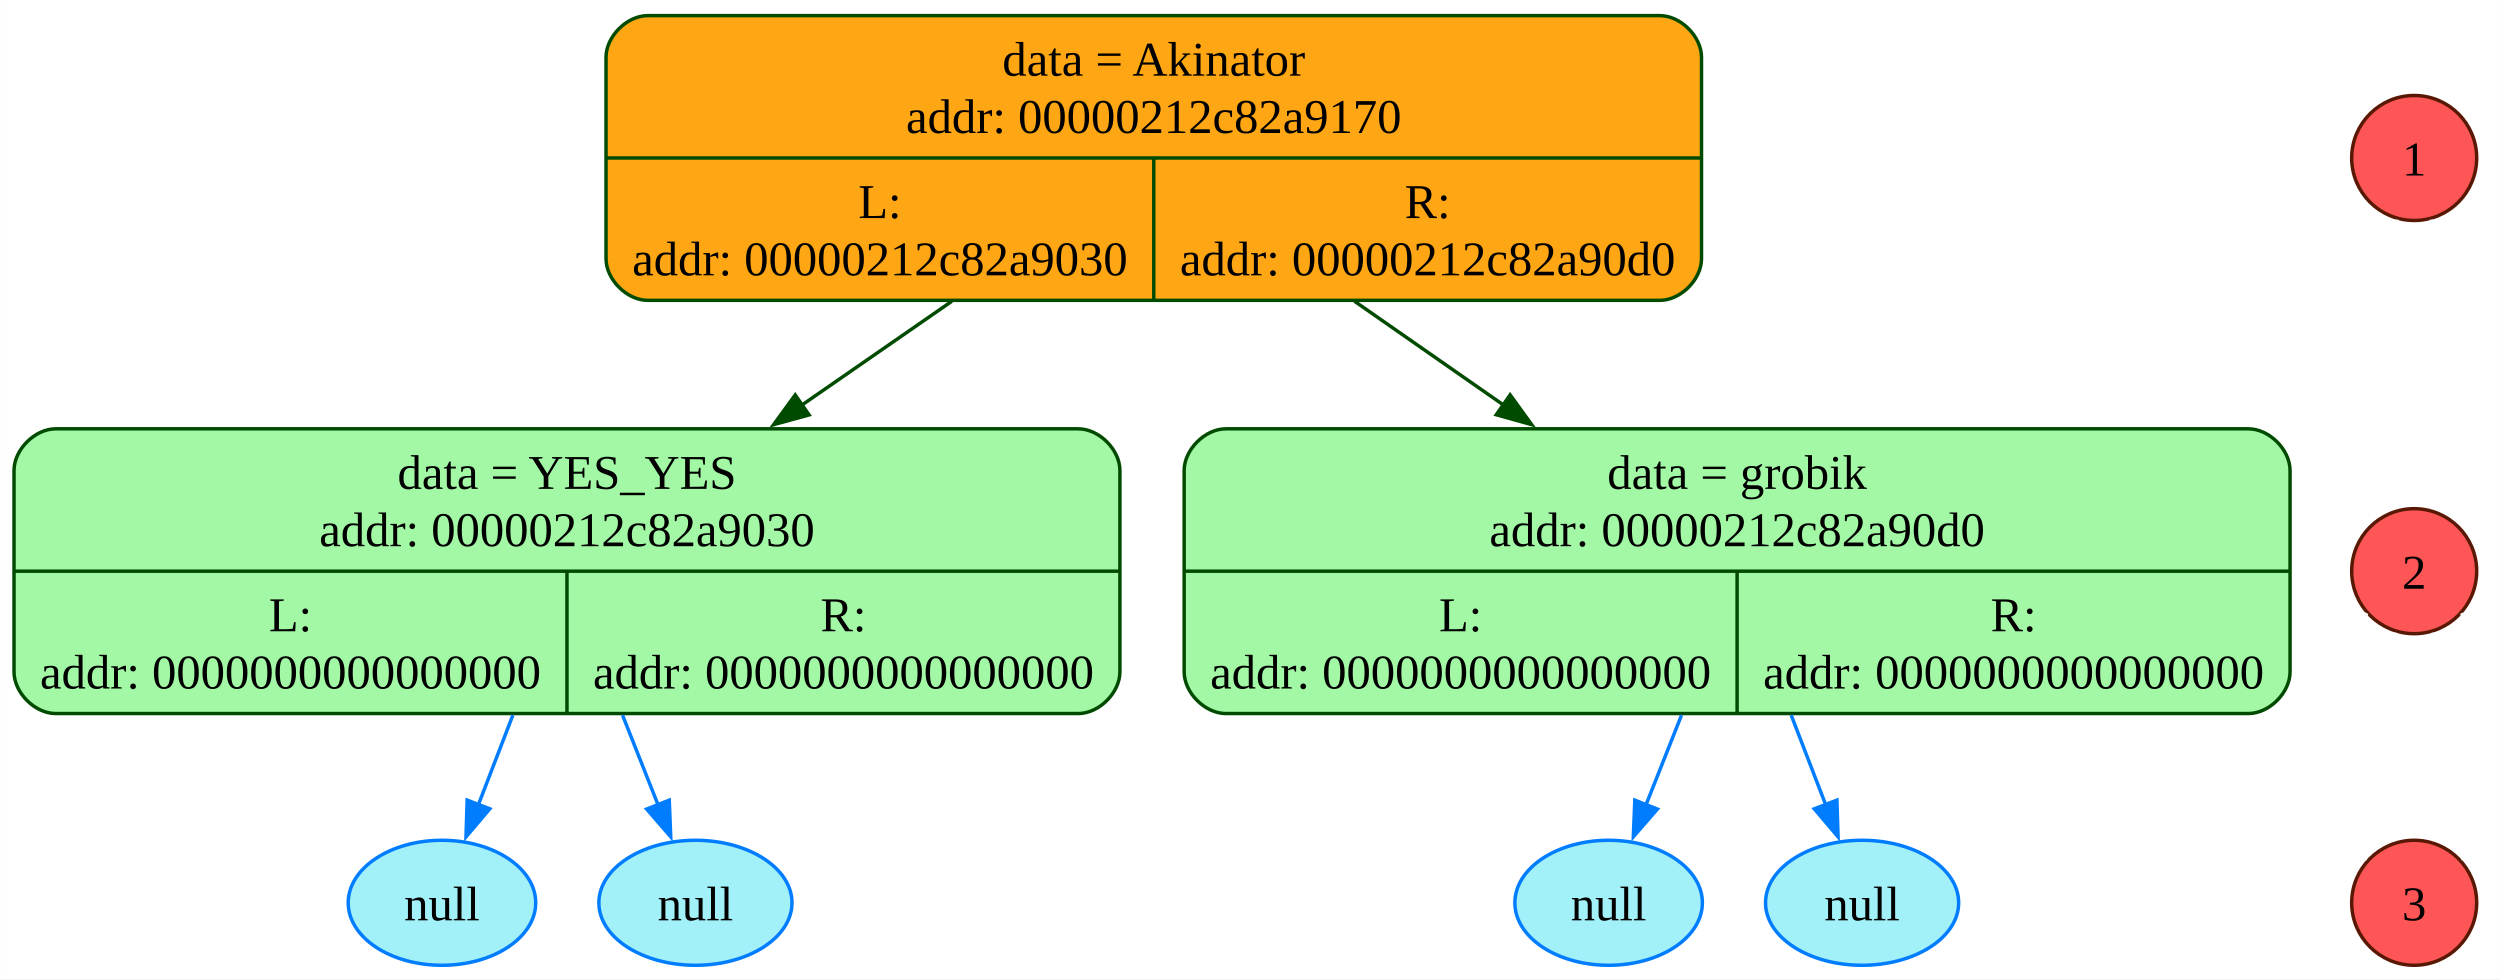
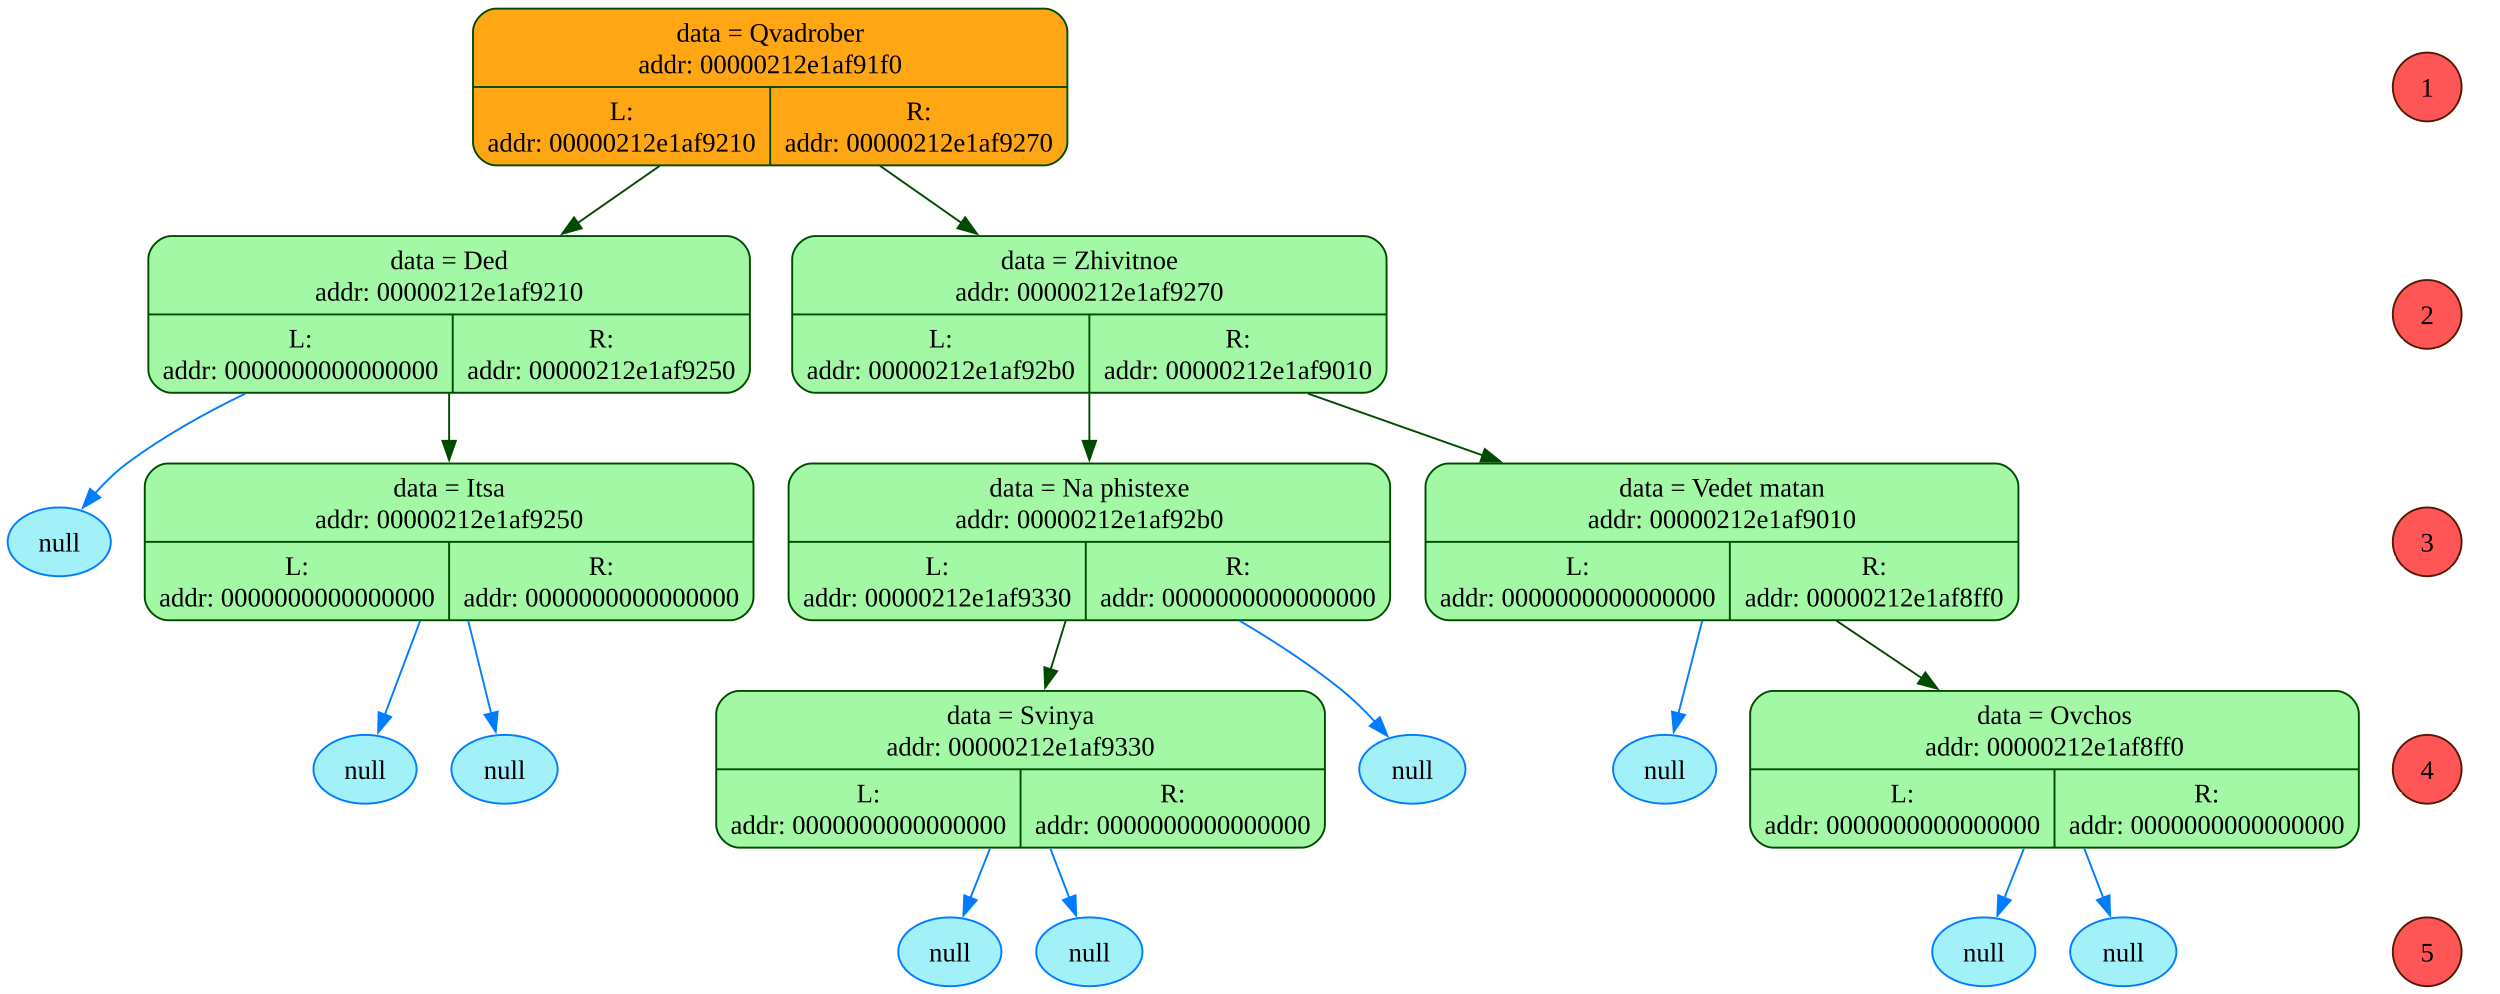
- <svg xmlns="http://www.w3.org/2000/svg" width="720pt" height="282pt" viewBox="0.00 0.00 719.93 282.00">
-   <g id="graph0" class="graph" transform="scale(1 1) rotate(0) translate(4 278)">
-     <polygon fill="white" stroke="none" points="-4,4 -4,-278 715.93,-278 715.93,4 -4,4" />
+ <svg xmlns="http://www.w3.org/2000/svg" width="1308pt" height="520pt" viewBox="0.00 0.00 1308.10 520.00">
+   <g id="graph0" class="graph" transform="scale(1 1) rotate(0) translate(4 516)">
+     <polygon fill="white" stroke="none" points="-4,4 -4,-516 1304.1,-516 1304.1,4 -4,4" />
    <g id="node1" class="node">
-       <path fill="#ffa615" stroke="#004b00" d="M182.5,-191.5C182.5,-191.5 474,-191.5 474,-191.5 480,-191.5 486,-197.5 486,-203.5 486,-203.5 486,-261.5 486,-261.5 486,-267.5 480,-273.5 474,-273.5 474,-273.5 182.5,-273.5 182.5,-273.5 176.5,-273.5 170.5,-267.5 170.5,-261.5 170.5,-261.5 170.5,-203.5 170.5,-203.5 170.5,-197.5 176.5,-191.5 182.5,-191.5" />
-       <text text-anchor="middle" x="328.25" y="-256.2" font-family="Times New Roman,serif" font-size="14.00">data = Akinator </text>
-       <text text-anchor="middle" x="328.25" y="-239.7" font-family="Times New Roman,serif" font-size="14.00"> addr: 00000212c82a9170</text>
-       <polyline fill="none" stroke="#004b00" points="170.5,-232.5 486,-232.5" />
-       <text text-anchor="middle" x="249.38" y="-215.2" font-family="Times New Roman,serif" font-size="14.00">L:</text>
-       <text text-anchor="middle" x="249.38" y="-198.7" font-family="Times New Roman,serif" font-size="14.00"> addr: 00000212c82a9030</text>
-       <polyline fill="none" stroke="#004b00" points="328.25,-191.5 328.25,-232.5" />
-       <text text-anchor="middle" x="407.12" y="-215.2" font-family="Times New Roman,serif" font-size="14.00">R: </text>
-       <text text-anchor="middle" x="407.12" y="-198.7" font-family="Times New Roman,serif" font-size="14.00"> addr: 00000212c82a90d0</text>
+       <path fill="#ffa615" stroke="#004b00" d="M255.5,-429.5C255.5,-429.5 542.5,-429.5 542.5,-429.5 548.5,-429.5 554.5,-435.5 554.5,-441.5 554.5,-441.5 554.5,-499.5 554.5,-499.5 554.5,-505.5 548.5,-511.5 542.5,-511.5 542.5,-511.5 255.5,-511.5 255.5,-511.5 249.5,-511.5 243.5,-505.5 243.5,-499.5 243.5,-499.5 243.5,-441.5 243.5,-441.5 243.5,-435.5 249.5,-429.5 255.5,-429.5" />
+       <text text-anchor="middle" x="399" y="-494.2" font-family="Times New Roman,serif" font-size="14.00">data = Qvadrober </text>
+       <text text-anchor="middle" x="399" y="-477.7" font-family="Times New Roman,serif" font-size="14.00"> addr: 00000212e1af91f0</text>
+       <polyline fill="none" stroke="#004b00" points="243.5,-470.5 554.5,-470.5" />
+       <text text-anchor="middle" x="321.25" y="-453.2" font-family="Times New Roman,serif" font-size="14.00">L:</text>
+       <text text-anchor="middle" x="321.25" y="-436.7" font-family="Times New Roman,serif" font-size="14.00"> addr: 00000212e1af9210</text>
+       <polyline fill="none" stroke="#004b00" points="399,-429.5 399,-470.5" />
+       <text text-anchor="middle" x="476.75" y="-453.2" font-family="Times New Roman,serif" font-size="14.00">R: </text>
+       <text text-anchor="middle" x="476.75" y="-436.7" font-family="Times New Roman,serif" font-size="14.00"> addr: 00000212e1af9270</text>
    </g>
    <g id="node4" class="node">
-       <path fill="#a2f8a4" stroke="#004b00" d="M12,-72.5C12,-72.5 306.5,-72.5 306.5,-72.5 312.5,-72.5 318.5,-78.5 318.5,-84.5 318.5,-84.5 318.5,-142.5 318.5,-142.5 318.5,-148.5 312.5,-154.5 306.5,-154.5 306.5,-154.5 12,-154.5 12,-154.5 6,-154.5 0,-148.5 0,-142.5 0,-142.5 0,-84.5 0,-84.5 0,-78.5 6,-72.5 12,-72.5" />
-       <text text-anchor="middle" x="159.25" y="-137.2" font-family="Times New Roman,serif" font-size="14.00">data = YES_YES </text>
-       <text text-anchor="middle" x="159.25" y="-120.7" font-family="Times New Roman,serif" font-size="14.00"> addr: 00000212c82a9030</text>
-       <polyline fill="none" stroke="#004b00" points="0,-113.5 318.5,-113.5" />
-       <text text-anchor="middle" x="79.62" y="-96.2" font-family="Times New Roman,serif" font-size="14.00">L:</text>
-       <text text-anchor="middle" x="79.62" y="-79.7" font-family="Times New Roman,serif" font-size="14.00"> addr: 0000000000000000</text>
-       <polyline fill="none" stroke="#004b00" points="159.25,-72.5 159.25,-113.5" />
-       <text text-anchor="middle" x="238.88" y="-96.2" font-family="Times New Roman,serif" font-size="14.00">R: </text>
-       <text text-anchor="middle" x="238.88" y="-79.7" font-family="Times New Roman,serif" font-size="14.00"> addr: 0000000000000000</text>
+       <path fill="#a2f8a4" stroke="#004b00" d="M85.62,-310.5C85.62,-310.5 376.38,-310.5 376.38,-310.5 382.38,-310.5 388.38,-316.5 388.38,-322.5 388.38,-322.5 388.38,-380.5 388.38,-380.5 388.38,-386.5 382.38,-392.5 376.38,-392.5 376.38,-392.5 85.62,-392.5 85.62,-392.5 79.62,-392.5 73.62,-386.5 73.62,-380.5 73.62,-380.5 73.62,-322.5 73.62,-322.5 73.62,-316.5 79.62,-310.5 85.62,-310.5" />
+       <text text-anchor="middle" x="231" y="-375.2" font-family="Times New Roman,serif" font-size="14.00">data = Ded </text>
+       <text text-anchor="middle" x="231" y="-358.7" font-family="Times New Roman,serif" font-size="14.00"> addr: 00000212e1af9210</text>
+       <polyline fill="none" stroke="#004b00" points="73.62,-351.5 388.38,-351.5" />
+       <text text-anchor="middle" x="153.25" y="-334.2" font-family="Times New Roman,serif" font-size="14.00">L:</text>
+       <text text-anchor="middle" x="153.25" y="-317.7" font-family="Times New Roman,serif" font-size="14.00"> addr: 0000000000000000</text>
+       <polyline fill="none" stroke="#004b00" points="232.88,-310.5 232.88,-351.5" />
+       <text text-anchor="middle" x="310.62" y="-334.2" font-family="Times New Roman,serif" font-size="14.00">R: </text>
+       <text text-anchor="middle" x="310.62" y="-317.7" font-family="Times New Roman,serif" font-size="14.00"> addr: 00000212e1af9250</text>
    </g>
    <g id="edge2" class="edge">
-       <path fill="none" stroke="#004b00" d="M270.09,-191.24C256.15,-181.58 241.14,-171.2 226.82,-161.28" />
-       <polygon fill="#004b00" stroke="#004b00" points="228.98,-158.51 218.76,-155.7 224.99,-164.27 228.98,-158.51" />
+       <path fill="none" stroke="#004b00" d="M341.18,-429.24C327.32,-419.58 312.41,-409.2 298.17,-399.28" />
+       <polygon fill="#004b00" stroke="#004b00" points="300.37,-396.55 290.16,-393.7 296.37,-402.29 300.37,-396.55" />
    </g>
    <g id="node5" class="node">
-       <path fill="#a2f8a4" stroke="#004b00" d="M349,-72.5C349,-72.5 643.5,-72.5 643.5,-72.5 649.5,-72.5 655.5,-78.5 655.5,-84.5 655.5,-84.5 655.5,-142.5 655.5,-142.5 655.5,-148.5 649.5,-154.5 643.5,-154.5 643.5,-154.5 349,-154.5 349,-154.5 343,-154.5 337,-148.5 337,-142.5 337,-142.5 337,-84.5 337,-84.5 337,-78.5 343,-72.5 349,-72.5" />
-       <text text-anchor="middle" x="496.25" y="-137.2" font-family="Times New Roman,serif" font-size="14.00">data = grobik </text>
-       <text text-anchor="middle" x="496.25" y="-120.7" font-family="Times New Roman,serif" font-size="14.00"> addr: 00000212c82a90d0</text>
-       <polyline fill="none" stroke="#004b00" points="337,-113.5 655.5,-113.5" />
-       <text text-anchor="middle" x="416.62" y="-96.2" font-family="Times New Roman,serif" font-size="14.00">L:</text>
-       <text text-anchor="middle" x="416.62" y="-79.7" font-family="Times New Roman,serif" font-size="14.00"> addr: 0000000000000000</text>
-       <polyline fill="none" stroke="#004b00" points="496.25,-72.5 496.25,-113.5" />
-       <text text-anchor="middle" x="575.88" y="-96.2" font-family="Times New Roman,serif" font-size="14.00">R: </text>
-       <text text-anchor="middle" x="575.88" y="-79.7" font-family="Times New Roman,serif" font-size="14.00"> addr: 0000000000000000</text>
+       <path fill="#a2f8a4" stroke="#004b00" d="M422.5,-310.5C422.5,-310.5 709.5,-310.5 709.5,-310.5 715.5,-310.5 721.5,-316.5 721.5,-322.5 721.5,-322.5 721.5,-380.5 721.5,-380.5 721.5,-386.5 715.5,-392.5 709.5,-392.5 709.5,-392.5 422.5,-392.5 422.5,-392.5 416.5,-392.5 410.5,-386.5 410.5,-380.5 410.5,-380.5 410.5,-322.5 410.5,-322.5 410.5,-316.5 416.5,-310.5 422.5,-310.5" />
+       <text text-anchor="middle" x="566" y="-375.2" font-family="Times New Roman,serif" font-size="14.00">data = Zhivitnoe </text>
+       <text text-anchor="middle" x="566" y="-358.7" font-family="Times New Roman,serif" font-size="14.00"> addr: 00000212e1af9270</text>
+       <polyline fill="none" stroke="#004b00" points="410.5,-351.5 721.5,-351.5" />
+       <text text-anchor="middle" x="488.25" y="-334.2" font-family="Times New Roman,serif" font-size="14.00">L:</text>
+       <text text-anchor="middle" x="488.25" y="-317.7" font-family="Times New Roman,serif" font-size="14.00"> addr: 00000212e1af92b0</text>
+       <polyline fill="none" stroke="#004b00" points="566,-310.5 566,-351.5" />
+       <text text-anchor="middle" x="643.75" y="-334.2" font-family="Times New Roman,serif" font-size="14.00">R: </text>
+       <text text-anchor="middle" x="643.75" y="-317.7" font-family="Times New Roman,serif" font-size="14.00"> addr: 00000212e1af9010</text>
    </g>
    <g id="edge3" class="edge">
-       <path fill="none" stroke="#004b00" d="M386.07,-191.24C399.93,-181.58 414.84,-171.2 429.08,-161.28" />
-       <polygon fill="#004b00" stroke="#004b00" points="430.88,-164.29 437.09,-155.7 426.88,-158.55 430.88,-164.29" />
+       <path fill="none" stroke="#004b00" d="M456.47,-429.24C470.25,-419.58 485.08,-409.2 499.23,-399.28" />
+       <polygon fill="#004b00" stroke="#004b00" points="501,-402.31 507.18,-393.71 496.98,-396.58 501,-402.31" />
    </g>
    <g id="node2" class="node">
-       <ellipse fill="#fe5656" stroke="#581804" cx="691.25" cy="-232.5" rx="18" ry="18" />
-       <text text-anchor="middle" x="691.25" y="-227.45" font-family="Times New Roman,serif" font-size="14.00">1</text>
+       <ellipse fill="#fe5656" stroke="#581804" cx="1266" cy="-470.5" rx="18" ry="18" />
+       <text text-anchor="middle" x="1266" y="-465.45" font-family="Times New Roman,serif" font-size="14.00">1</text>
    </g>
    <g id="node3" class="node">
-       <ellipse fill="#fe5656" stroke="#581804" cx="691.25" cy="-113.5" rx="18" ry="18" />
-       <text text-anchor="middle" x="691.25" y="-108.45" font-family="Times New Roman,serif" font-size="14.00">2</text>
+       <ellipse fill="#fe5656" stroke="#581804" cx="1266" cy="-351.5" rx="18" ry="18" />
+       <text text-anchor="middle" x="1266" y="-346.45" font-family="Times New Roman,serif" font-size="14.00">2</text>
    </g>
    <g id="edge1" class="edge">
-       <path fill="none" stroke="white" d="M686.35,-214.74C684.26,-195.88 683.94,-164.96 685.4,-142.44" />
-       <polygon fill="white" stroke="white" points="688.86,-143 686.22,-132.74 681.89,-142.41 688.86,-143" />
+       <path fill="none" stroke="white" d="M1261.1,-452.74C1259.01,-433.88 1258.69,-402.96 1260.15,-380.44" />
+       <polygon fill="white" stroke="white" points="1263.61,-381 1260.97,-370.74 1256.64,-380.41 1263.61,-381" />
    </g>
    <g id="edge4" class="edge">
-       <path fill="none" stroke="white" d="M696.15,-214.74C698.24,-195.88 698.56,-164.96 697.1,-142.44" />
-       <polygon fill="white" stroke="white" points="700.61,-142.41 696.28,-132.74 693.64,-143 700.61,-142.41" />
+       <path fill="none" stroke="white" d="M1270.9,-452.74C1272.99,-433.88 1273.31,-402.96 1271.85,-380.44" />
+       <polygon fill="white" stroke="white" points="1275.36,-380.41 1271.03,-370.74 1268.39,-381 1275.36,-380.41" />
    </g>
    <g id="node6" class="node">
-       <ellipse fill="#fe5656" stroke="#581804" cx="691.25" cy="-18" rx="18" ry="18" />
-       <text text-anchor="middle" x="691.25" y="-12.95" font-family="Times New Roman,serif" font-size="14.00">3</text>
+       <ellipse fill="#fe5656" stroke="#581804" cx="1266" cy="-232.5" rx="18" ry="18" />
+       <text text-anchor="middle" x="1266" y="-227.45" font-family="Times New Roman,serif" font-size="14.00">3</text>
    </g>
    <g id="edge5" class="edge">
-       <path fill="none" stroke="white" d="M677.59,-101.41C670.31,-86.51 669.06,-59.7 673.84,-40.71" />
-       <polygon fill="white" stroke="white" points="677.06,-42.1 677.09,-31.51 670.46,-39.77 677.06,-42.1" />
+       <path fill="none" stroke="white" d="M1253.08,-338.42C1244.69,-319.15 1243.5,-281.14 1249.51,-256.54" />
+       <polygon fill="white" stroke="white" points="1252.8,-257.72 1252.56,-247.13 1246.15,-255.56 1252.8,-257.72" />
    </g>
    <g id="edge8" class="edge">
-       <path fill="none" stroke="white" d="M685.93,-95.78C684.41,-82.22 684.1,-62.81 685.01,-46.9" />
-       <polygon fill="white" stroke="white" points="688.49,-47.33 685.83,-37.08 681.51,-46.76 688.49,-47.33" />
+       <path fill="none" stroke="white" d="M1261.1,-333.74C1259.01,-314.88 1258.69,-283.96 1260.15,-261.44" />
+       <polygon fill="white" stroke="white" points="1263.61,-262 1260.97,-251.74 1256.64,-261.41 1263.61,-262" />
+     </g>
+     <g id="edge13" class="edge">
+       <path fill="none" stroke="white" d="M1270.9,-333.74C1272.99,-314.88 1273.31,-283.96 1271.85,-261.44" />
+       <polygon fill="white" stroke="white" points="1275.36,-261.41 1271.03,-251.74 1268.39,-262 1275.36,-261.41" />
+     </g>
+     <g id="edge16" class="edge">
+       <path fill="none" stroke="white" d="M1278.92,-338.42C1287.31,-319.15 1288.5,-281.14 1282.49,-256.54" />
+       <polygon fill="white" stroke="white" points="1285.85,-255.56 1279.44,-247.13 1279.2,-257.72 1285.85,-255.56" />
+     </g>
+     <g id="node7" class="node">
+       <ellipse fill="#a2f0f8" stroke="#007cff" cx="27" cy="-232.5" rx="27" ry="18" />
+       <text text-anchor="middle" x="27" y="-227.45" font-family="Times New Roman,serif" font-size="14.00">null</text>
+     </g>
+     <g id="edge6" class="edge">
+       <path fill="none" stroke="#007cff" d="M124.61,-310.2C103.28,-299.91 81.7,-287.8 63,-274 56.69,-269.35 50.68,-263.43 45.43,-257.57" />
+       <polygon fill="#007cff" stroke="#007cff" points="48.45,-255.72 39.33,-250.33 43.1,-260.23 48.45,-255.72" />
+     </g>
+     <g id="node8" class="node">
+       <path fill="#a2f8a4" stroke="#004b00" d="M83.75,-191.5C83.75,-191.5 378.25,-191.5 378.25,-191.5 384.25,-191.5 390.25,-197.5 390.25,-203.5 390.25,-203.5 390.25,-261.5 390.25,-261.5 390.25,-267.5 384.25,-273.5 378.25,-273.5 378.25,-273.5 83.75,-273.5 83.75,-273.5 77.75,-273.5 71.75,-267.5 71.75,-261.5 71.75,-261.5 71.75,-203.5 71.75,-203.5 71.75,-197.5 77.75,-191.5 83.75,-191.5" />
+       <text text-anchor="middle" x="231" y="-256.2" font-family="Times New Roman,serif" font-size="14.00">data = Itsa </text>
+       <text text-anchor="middle" x="231" y="-239.7" font-family="Times New Roman,serif" font-size="14.00"> addr: 00000212e1af9250</text>
+       <polyline fill="none" stroke="#004b00" points="71.75,-232.5 390.25,-232.5" />
+       <text text-anchor="middle" x="151.38" y="-215.2" font-family="Times New Roman,serif" font-size="14.00">L:</text>
+       <text text-anchor="middle" x="151.38" y="-198.7" font-family="Times New Roman,serif" font-size="14.00"> addr: 0000000000000000</text>
+       <polyline fill="none" stroke="#004b00" points="231,-191.5 231,-232.5" />
+       <text text-anchor="middle" x="310.62" y="-215.2" font-family="Times New Roman,serif" font-size="14.00">R: </text>
+       <text text-anchor="middle" x="310.62" y="-198.7" font-family="Times New Roman,serif" font-size="14.00"> addr: 0000000000000000</text>
+     </g>
+     <g id="edge7" class="edge">
+       <path fill="none" stroke="#004b00" d="M231,-310.24C231,-302.15 231,-293.54 231,-285.13" />
+       <polygon fill="#004b00" stroke="#004b00" points="234.5,-285.35 231,-275.35 227.5,-285.35 234.5,-285.35" />
+     </g>
+     <g id="node12" class="node">
+       <path fill="#a2f8a4" stroke="#004b00" d="M420.62,-191.5C420.62,-191.5 711.38,-191.5 711.38,-191.5 717.38,-191.5 723.38,-197.5 723.38,-203.5 723.38,-203.5 723.38,-261.5 723.38,-261.5 723.38,-267.5 717.38,-273.5 711.38,-273.5 711.38,-273.5 420.62,-273.5 420.62,-273.5 414.62,-273.5 408.62,-267.5 408.62,-261.5 408.62,-261.5 408.62,-203.5 408.62,-203.5 408.62,-197.5 414.62,-191.5 420.62,-191.5" />
+       <text text-anchor="middle" x="566" y="-256.2" font-family="Times New Roman,serif" font-size="14.00">data = Na phistexe </text>
+       <text text-anchor="middle" x="566" y="-239.7" font-family="Times New Roman,serif" font-size="14.00"> addr: 00000212e1af92b0</text>
+       <polyline fill="none" stroke="#004b00" points="408.62,-232.5 723.38,-232.5" />
+       <text text-anchor="middle" x="486.38" y="-215.2" font-family="Times New Roman,serif" font-size="14.00">L:</text>
+       <text text-anchor="middle" x="486.38" y="-198.7" font-family="Times New Roman,serif" font-size="14.00"> addr: 00000212e1af9330</text>
+       <polyline fill="none" stroke="#004b00" points="564.12,-191.5 564.12,-232.5" />
+       <text text-anchor="middle" x="643.75" y="-215.2" font-family="Times New Roman,serif" font-size="14.00">R: </text>
+       <text text-anchor="middle" x="643.75" y="-198.7" font-family="Times New Roman,serif" font-size="14.00"> addr: 0000000000000000</text>
+     </g>
+     <g id="edge14" class="edge">
+       <path fill="none" stroke="#004b00" d="M566,-310.24C566,-302.15 566,-293.54 566,-285.13" />
+       <polygon fill="#004b00" stroke="#004b00" points="569.5,-285.35 566,-275.35 562.5,-285.35 569.5,-285.35" />
+     </g>
+     <g id="node13" class="node">
+       <path fill="#a2f8a4" stroke="#004b00" d="M753.88,-191.5C753.88,-191.5 1040.12,-191.5 1040.12,-191.5 1046.12,-191.5 1052.12,-197.5 1052.12,-203.5 1052.12,-203.5 1052.12,-261.5 1052.12,-261.5 1052.12,-267.5 1046.12,-273.5 1040.12,-273.5 1040.12,-273.5 753.88,-273.5 753.88,-273.5 747.88,-273.5 741.88,-267.5 741.88,-261.5 741.88,-261.5 741.88,-203.5 741.88,-203.5 741.88,-197.5 747.88,-191.5 753.88,-191.5" />
+       <text text-anchor="middle" x="897" y="-256.2" font-family="Times New Roman,serif" font-size="14.00">data = Vedet matan </text>
+       <text text-anchor="middle" x="897" y="-239.7" font-family="Times New Roman,serif" font-size="14.00"> addr: 00000212e1af9010</text>
+       <polyline fill="none" stroke="#004b00" points="741.88,-232.5 1052.12,-232.5" />
+       <text text-anchor="middle" x="821.5" y="-215.2" font-family="Times New Roman,serif" font-size="14.00">L:</text>
+       <text text-anchor="middle" x="821.5" y="-198.7" font-family="Times New Roman,serif" font-size="14.00"> addr: 0000000000000000</text>
+       <polyline fill="none" stroke="#004b00" points="901.12,-191.5 901.12,-232.5" />
+       <text text-anchor="middle" x="976.62" y="-215.2" font-family="Times New Roman,serif" font-size="14.00">R: </text>
+       <text text-anchor="middle" x="976.62" y="-198.7" font-family="Times New Roman,serif" font-size="14.00"> addr: 00000212e1af8ff0</text>
+     </g>
+     <g id="edge15" class="edge">
+       <path fill="none" stroke="#004b00" d="M680.37,-310.07C709.96,-299.61 741.97,-288.3 772.06,-277.66" />
+       <polygon fill="#004b00" stroke="#004b00" points="772.93,-281.07 781.19,-274.43 770.6,-274.47 772.93,-281.07" />
+     </g>
+     <g id="node9" class="node">
+       <ellipse fill="#fe5656" stroke="#581804" cx="1266" cy="-113.5" rx="18" ry="18" />
+       <text text-anchor="middle" x="1266" y="-108.45" font-family="Times New Roman,serif" font-size="14.00">4</text>
    </g>
    <g id="edge9" class="edge">
-       <path fill="none" stroke="white" d="M696.57,-95.78C698.09,-82.22 698.4,-62.81 697.49,-46.9" />
-       <polygon fill="white" stroke="white" points="700.99,-46.76 696.67,-37.08 694.01,-47.33 700.99,-46.76" />
+       <path fill="none" stroke="white" d="M1249.31,-224.87C1229.21,-206.69 1226.87,-155.67 1242.3,-129.86" />
+       <polygon fill="white" stroke="white" points="1244.9,-132.22 1248.44,-122.23 1239.45,-127.83 1244.9,-132.22" />
    </g>
    <g id="edge12" class="edge">
-       <path fill="none" stroke="white" d="M704.91,-101.41C712.19,-86.51 713.44,-59.7 708.66,-40.71" />
-       <polygon fill="white" stroke="white" points="712.04,-39.77 705.41,-31.51 705.44,-42.1 712.04,-39.77" />
-     </g>
-     <g id="node7" class="node">
-       <ellipse fill="#a2f0f8" stroke="#007cff" cx="123.25" cy="-18" rx="27" ry="18" />
-       <text text-anchor="middle" x="123.25" y="-12.95" font-family="Times New Roman,serif" font-size="14.00">null</text>
-     </g>
-     <g id="edge6" class="edge">
-       <path fill="none" stroke="#007cff" d="M143.67,-72.03C140.31,-63.31 136.84,-54.29 133.73,-46.22" />
-       <polygon fill="#007cff" stroke="#007cff" points="137.03,-45.06 130.17,-36.98 130.5,-47.57 137.03,-45.06" />
-     </g>
-     <g id="node8" class="node">
-       <ellipse fill="#a2f0f8" stroke="#007cff" cx="196.25" cy="-18" rx="27.81" ry="18" />
-       <text text-anchor="middle" x="196.25" y="-12.95" font-family="Times New Roman,serif" font-size="14.00"> null</text>
-     </g>
-     <g id="edge7" class="edge">
-       <path fill="none" stroke="#007cff" d="M175.26,-72.03C178.71,-63.31 182.28,-54.29 185.48,-46.22" />
-       <polygon fill="#007cff" stroke="#007cff" points="188.71,-47.56 189.14,-36.98 182.2,-44.99 188.71,-47.56" />
-     </g>
-     <g id="node9" class="node">
-       <ellipse fill="#a2f0f8" stroke="#007cff" cx="459.25" cy="-18" rx="27" ry="18" />
-       <text text-anchor="middle" x="459.25" y="-12.95" font-family="Times New Roman,serif" font-size="14.00">null</text>
+       <path fill="none" stroke="white" d="M1253.08,-219.42C1244.69,-200.15 1243.5,-162.14 1249.51,-137.54" />
+       <polygon fill="white" stroke="white" points="1252.8,-138.72 1252.56,-128.13 1246.15,-136.56 1252.8,-138.72" />
+     </g>
+     <g id="edge17" class="edge">
+       <path fill="none" stroke="white" d="M1261.1,-214.74C1259.01,-195.88 1258.69,-164.96 1260.15,-142.44" />
+       <polygon fill="white" stroke="white" points="1263.61,-143 1260.97,-132.74 1256.64,-142.41 1263.61,-143" />
+     </g>
+     <g id="edge20" class="edge">
+       <path fill="none" stroke="white" d="M1270.9,-214.74C1272.99,-195.88 1273.31,-164.96 1271.85,-142.44" />
+       <polygon fill="white" stroke="white" points="1275.36,-142.41 1271.03,-132.74 1268.39,-143 1275.36,-142.41" />
+     </g>
+     <g id="edge25" class="edge">
+       <path fill="none" stroke="white" d="M1278.92,-219.42C1287.31,-200.15 1288.5,-162.14 1282.49,-137.54" />
+       <polygon fill="white" stroke="white" points="1285.85,-136.56 1279.44,-128.13 1279.2,-138.72 1285.85,-136.56" />
+     </g>
+     <g id="edge28" class="edge">
+       <path fill="none" stroke="white" d="M1282.69,-224.87C1302.79,-206.69 1305.13,-155.67 1289.7,-129.86" />
+       <polygon fill="white" stroke="white" points="1292.55,-127.83 1283.56,-122.23 1287.1,-132.22 1292.55,-127.83" />
+     </g>
+     <g id="node10" class="node">
+       <ellipse fill="#a2f0f8" stroke="#007cff" cx="187" cy="-113.5" rx="27" ry="18" />
+       <text text-anchor="middle" x="187" y="-108.45" font-family="Times New Roman,serif" font-size="14.00">null</text>
    </g>
    <g id="edge10" class="edge">
-       <path fill="none" stroke="#007cff" d="M480.24,-72.03C476.79,-63.31 473.22,-54.29 470.02,-46.22" />
-       <polygon fill="#007cff" stroke="#007cff" points="473.3,-44.99 466.36,-36.98 466.79,-47.56 473.3,-44.99" />
-     </g>
-     <g id="node10" class="node">
-       <ellipse fill="#a2f0f8" stroke="#007cff" cx="532.25" cy="-18" rx="27.81" ry="18" />
-       <text text-anchor="middle" x="532.25" y="-12.95" font-family="Times New Roman,serif" font-size="14.00"> null</text>
+       <path fill="none" stroke="#007cff" d="M215.86,-191.24C209.72,-174.91 202.78,-156.47 197.25,-141.76" />
+       <polygon fill="#007cff" stroke="#007cff" points="200.66,-140.88 193.87,-132.76 194.11,-143.35 200.66,-140.88" />
+     </g>
+     <g id="node11" class="node">
+       <ellipse fill="#a2f0f8" stroke="#007cff" cx="260" cy="-113.5" rx="27.81" ry="18" />
+       <text text-anchor="middle" x="260" y="-108.45" font-family="Times New Roman,serif" font-size="14.00"> null</text>
    </g>
    <g id="edge11" class="edge">
-       <path fill="none" stroke="#007cff" d="M511.83,-72.03C515.19,-63.31 518.66,-54.29 521.77,-46.22" />
-       <polygon fill="#007cff" stroke="#007cff" points="525,-47.57 525.33,-36.98 518.47,-45.06 525,-47.57" />
+       <path fill="none" stroke="#007cff" d="M240.98,-191.24C244.96,-175.17 249.45,-157.07 253.06,-142.48" />
+       <polygon fill="#007cff" stroke="#007cff" points="256.38,-143.66 255.39,-133.11 249.58,-141.98 256.38,-143.66" />
+     </g>
+     <g id="node16" class="node">
+       <ellipse fill="#fe5656" stroke="#581804" cx="1266" cy="-18" rx="18" ry="18" />
+       <text text-anchor="middle" x="1266" y="-12.95" font-family="Times New Roman,serif" font-size="14.00">5</text>
+     </g>
+     <g id="edge21" class="edge">
+       <path fill="none" stroke="white" d="M1252.34,-101.41C1245.06,-86.51 1243.81,-59.7 1248.59,-40.71" />
+       <polygon fill="white" stroke="white" points="1251.81,-42.1 1251.84,-31.51 1245.21,-39.77 1251.81,-42.1" />
+     </g>
+     <g id="edge24" class="edge">
+       <path fill="none" stroke="white" d="M1260.68,-95.78C1259.16,-82.22 1258.85,-62.81 1259.76,-46.9" />
+       <polygon fill="white" stroke="white" points="1263.24,-47.33 1260.58,-37.08 1256.26,-46.76 1263.24,-47.33" />
+     </g>
+     <g id="edge29" class="edge">
+       <path fill="none" stroke="white" d="M1271.32,-95.78C1272.84,-82.22 1273.15,-62.81 1272.24,-46.9" />
+       <polygon fill="white" stroke="white" points="1275.74,-46.76 1271.42,-37.08 1268.76,-47.33 1275.74,-46.76" />
+     </g>
+     <g id="edge32" class="edge">
+       <path fill="none" stroke="white" d="M1279.66,-101.41C1286.94,-86.51 1288.19,-59.7 1283.41,-40.71" />
+       <polygon fill="white" stroke="white" points="1286.79,-39.77 1280.16,-31.51 1280.19,-42.1 1286.79,-39.77" />
+     </g>
+     <g id="node14" class="node">
+       <path fill="#a2f8a4" stroke="#004b00" d="M382.75,-72.5C382.75,-72.5 677.25,-72.5 677.25,-72.5 683.25,-72.5 689.25,-78.5 689.25,-84.5 689.25,-84.5 689.25,-142.5 689.25,-142.5 689.25,-148.5 683.25,-154.5 677.25,-154.5 677.25,-154.5 382.75,-154.5 382.75,-154.5 376.75,-154.5 370.75,-148.5 370.75,-142.5 370.75,-142.5 370.75,-84.5 370.75,-84.5 370.75,-78.5 376.75,-72.5 382.75,-72.5" />
+       <text text-anchor="middle" x="530" y="-137.2" font-family="Times New Roman,serif" font-size="14.00">data = Svinya </text>
+       <text text-anchor="middle" x="530" y="-120.7" font-family="Times New Roman,serif" font-size="14.00"> addr: 00000212e1af9330</text>
+       <polyline fill="none" stroke="#004b00" points="370.75,-113.5 689.25,-113.5" />
+       <text text-anchor="middle" x="450.38" y="-96.2" font-family="Times New Roman,serif" font-size="14.00">L:</text>
+       <text text-anchor="middle" x="450.38" y="-79.7" font-family="Times New Roman,serif" font-size="14.00"> addr: 0000000000000000</text>
+       <polyline fill="none" stroke="#004b00" points="530,-72.5 530,-113.5" />
+       <text text-anchor="middle" x="609.62" y="-96.2" font-family="Times New Roman,serif" font-size="14.00">R: </text>
+       <text text-anchor="middle" x="609.62" y="-79.7" font-family="Times New Roman,serif" font-size="14.00"> addr: 0000000000000000</text>
+     </g>
+     <g id="edge18" class="edge">
+       <path fill="none" stroke="#004b00" d="M553.61,-191.24C551.09,-183.05 548.41,-174.34 545.8,-165.84" />
+       <polygon fill="#004b00" stroke="#004b00" points="549.14,-164.81 542.86,-156.29 542.45,-166.87 549.14,-164.81" />
+     </g>
+     <g id="node15" class="node">
+       <ellipse fill="#a2f0f8" stroke="#007cff" cx="735" cy="-113.5" rx="27.81" ry="18" />
+       <text text-anchor="middle" x="735" y="-108.45" font-family="Times New Roman,serif" font-size="14.00"> null</text>
+     </g>
+     <g id="edge19" class="edge">
+       <path fill="none" stroke="#007cff" d="M644.67,-191.18C662.89,-180.43 681.7,-168.12 698,-155 704.18,-150.02 710.26,-144 715.64,-138.13" />
+       <polygon fill="#007cff" stroke="#007cff" points="718,-140.75 721.97,-130.93 712.74,-136.13 718,-140.75" />
+     </g>
+     <g id="node19" class="node">
+       <ellipse fill="#a2f0f8" stroke="#007cff" cx="867" cy="-113.5" rx="27" ry="18" />
+       <text text-anchor="middle" x="867" y="-108.45" font-family="Times New Roman,serif" font-size="14.00">null</text>
+     </g>
+     <g id="edge26" class="edge">
+       <path fill="none" stroke="#007cff" d="M886.68,-191.24C882.56,-175.17 877.91,-157.07 874.17,-142.48" />
+       <polygon fill="#007cff" stroke="#007cff" points="877.65,-141.93 871.77,-133.11 870.86,-143.66 877.65,-141.93" />
+     </g>
+     <g id="node20" class="node">
+       <path fill="#a2f8a4" stroke="#004b00" d="M923.75,-72.5C923.75,-72.5 1218.25,-72.5 1218.25,-72.5 1224.25,-72.5 1230.25,-78.5 1230.25,-84.5 1230.25,-84.5 1230.25,-142.5 1230.25,-142.5 1230.25,-148.5 1224.25,-154.5 1218.25,-154.5 1218.25,-154.5 923.75,-154.5 923.75,-154.5 917.75,-154.5 911.75,-148.5 911.75,-142.5 911.75,-142.5 911.75,-84.5 911.75,-84.5 911.75,-78.5 917.75,-72.5 923.75,-72.5" />
+       <text text-anchor="middle" x="1071" y="-137.2" font-family="Times New Roman,serif" font-size="14.00">data = Ovchos </text>
+       <text text-anchor="middle" x="1071" y="-120.7" font-family="Times New Roman,serif" font-size="14.00"> addr: 00000212e1af8ff0</text>
+       <polyline fill="none" stroke="#004b00" points="911.75,-113.5 1230.25,-113.5" />
+       <text text-anchor="middle" x="991.38" y="-96.2" font-family="Times New Roman,serif" font-size="14.00">L:</text>
+       <text text-anchor="middle" x="991.38" y="-79.7" font-family="Times New Roman,serif" font-size="14.00"> addr: 0000000000000000</text>
+       <polyline fill="none" stroke="#004b00" points="1071,-72.5 1071,-113.5" />
+       <text text-anchor="middle" x="1150.62" y="-96.2" font-family="Times New Roman,serif" font-size="14.00">R: </text>
+       <text text-anchor="middle" x="1150.62" y="-79.7" font-family="Times New Roman,serif" font-size="14.00"> addr: 0000000000000000</text>
+     </g>
+     <g id="edge27" class="edge">
+       <path fill="none" stroke="#004b00" d="M956.88,-191.24C971.37,-181.49 986.98,-171 1001.86,-160.99" />
+       <polygon fill="#004b00" stroke="#004b00" points="1003.41,-164.17 1009.75,-155.68 999.5,-158.36 1003.41,-164.17" />
+     </g>
+     <g id="node17" class="node">
+       <ellipse fill="#a2f0f8" stroke="#007cff" cx="493" cy="-18" rx="27" ry="18" />
+       <text text-anchor="middle" x="493" y="-12.95" font-family="Times New Roman,serif" font-size="14.00">null</text>
+     </g>
+     <g id="edge22" class="edge">
+       <path fill="none" stroke="#007cff" d="M513.99,-72.03C510.54,-63.31 506.97,-54.29 503.77,-46.22" />
+       <polygon fill="#007cff" stroke="#007cff" points="507.05,-44.99 500.11,-36.98 500.54,-47.56 507.05,-44.99" />
+     </g>
+     <g id="node18" class="node">
+       <ellipse fill="#a2f0f8" stroke="#007cff" cx="566" cy="-18" rx="27.81" ry="18" />
+       <text text-anchor="middle" x="566" y="-12.95" font-family="Times New Roman,serif" font-size="14.00"> null</text>
+     </g>
+     <g id="edge23" class="edge">
+       <path fill="none" stroke="#007cff" d="M545.58,-72.03C548.94,-63.31 552.41,-54.29 555.52,-46.22" />
+       <polygon fill="#007cff" stroke="#007cff" points="558.75,-47.57 559.08,-36.98 552.22,-45.06 558.75,-47.57" />
+     </g>
+     <g id="node21" class="node">
+       <ellipse fill="#a2f0f8" stroke="#007cff" cx="1034" cy="-18" rx="27" ry="18" />
+       <text text-anchor="middle" x="1034" y="-12.95" font-family="Times New Roman,serif" font-size="14.00">null</text>
+     </g>
+     <g id="edge30" class="edge">
+       <path fill="none" stroke="#007cff" d="M1054.99,-72.03C1051.54,-63.31 1047.97,-54.29 1044.77,-46.22" />
+       <polygon fill="#007cff" stroke="#007cff" points="1048.05,-44.99 1041.11,-36.98 1041.54,-47.56 1048.05,-44.99" />
+     </g>
+     <g id="node22" class="node">
+       <ellipse fill="#a2f0f8" stroke="#007cff" cx="1107" cy="-18" rx="27.81" ry="18" />
+       <text text-anchor="middle" x="1107" y="-12.95" font-family="Times New Roman,serif" font-size="14.00"> null</text>
+     </g>
+     <g id="edge31" class="edge">
+       <path fill="none" stroke="#007cff" d="M1086.58,-72.03C1089.94,-63.31 1093.41,-54.29 1096.52,-46.22" />
+       <polygon fill="#007cff" stroke="#007cff" points="1099.75,-47.57 1100.08,-36.98 1093.22,-45.06 1099.75,-47.57" />
    </g>
  </g>
</svg>
